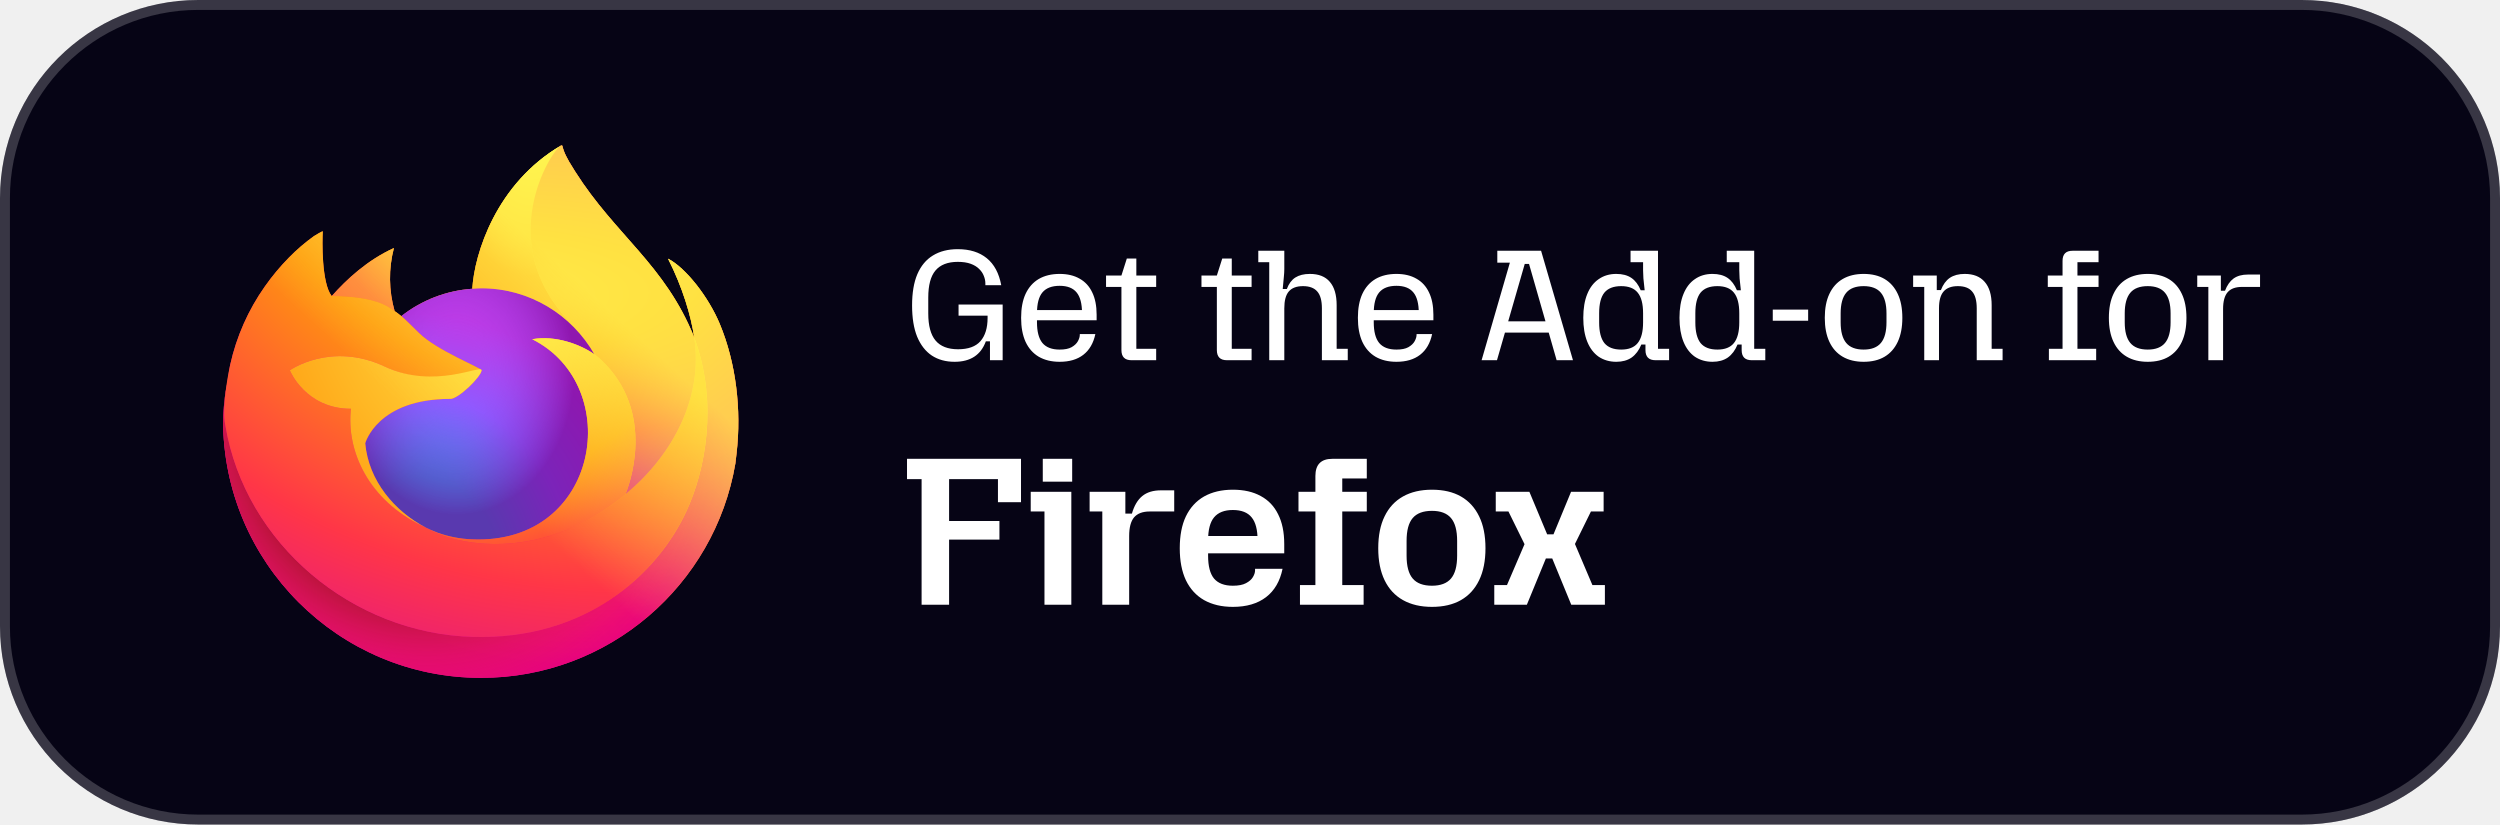
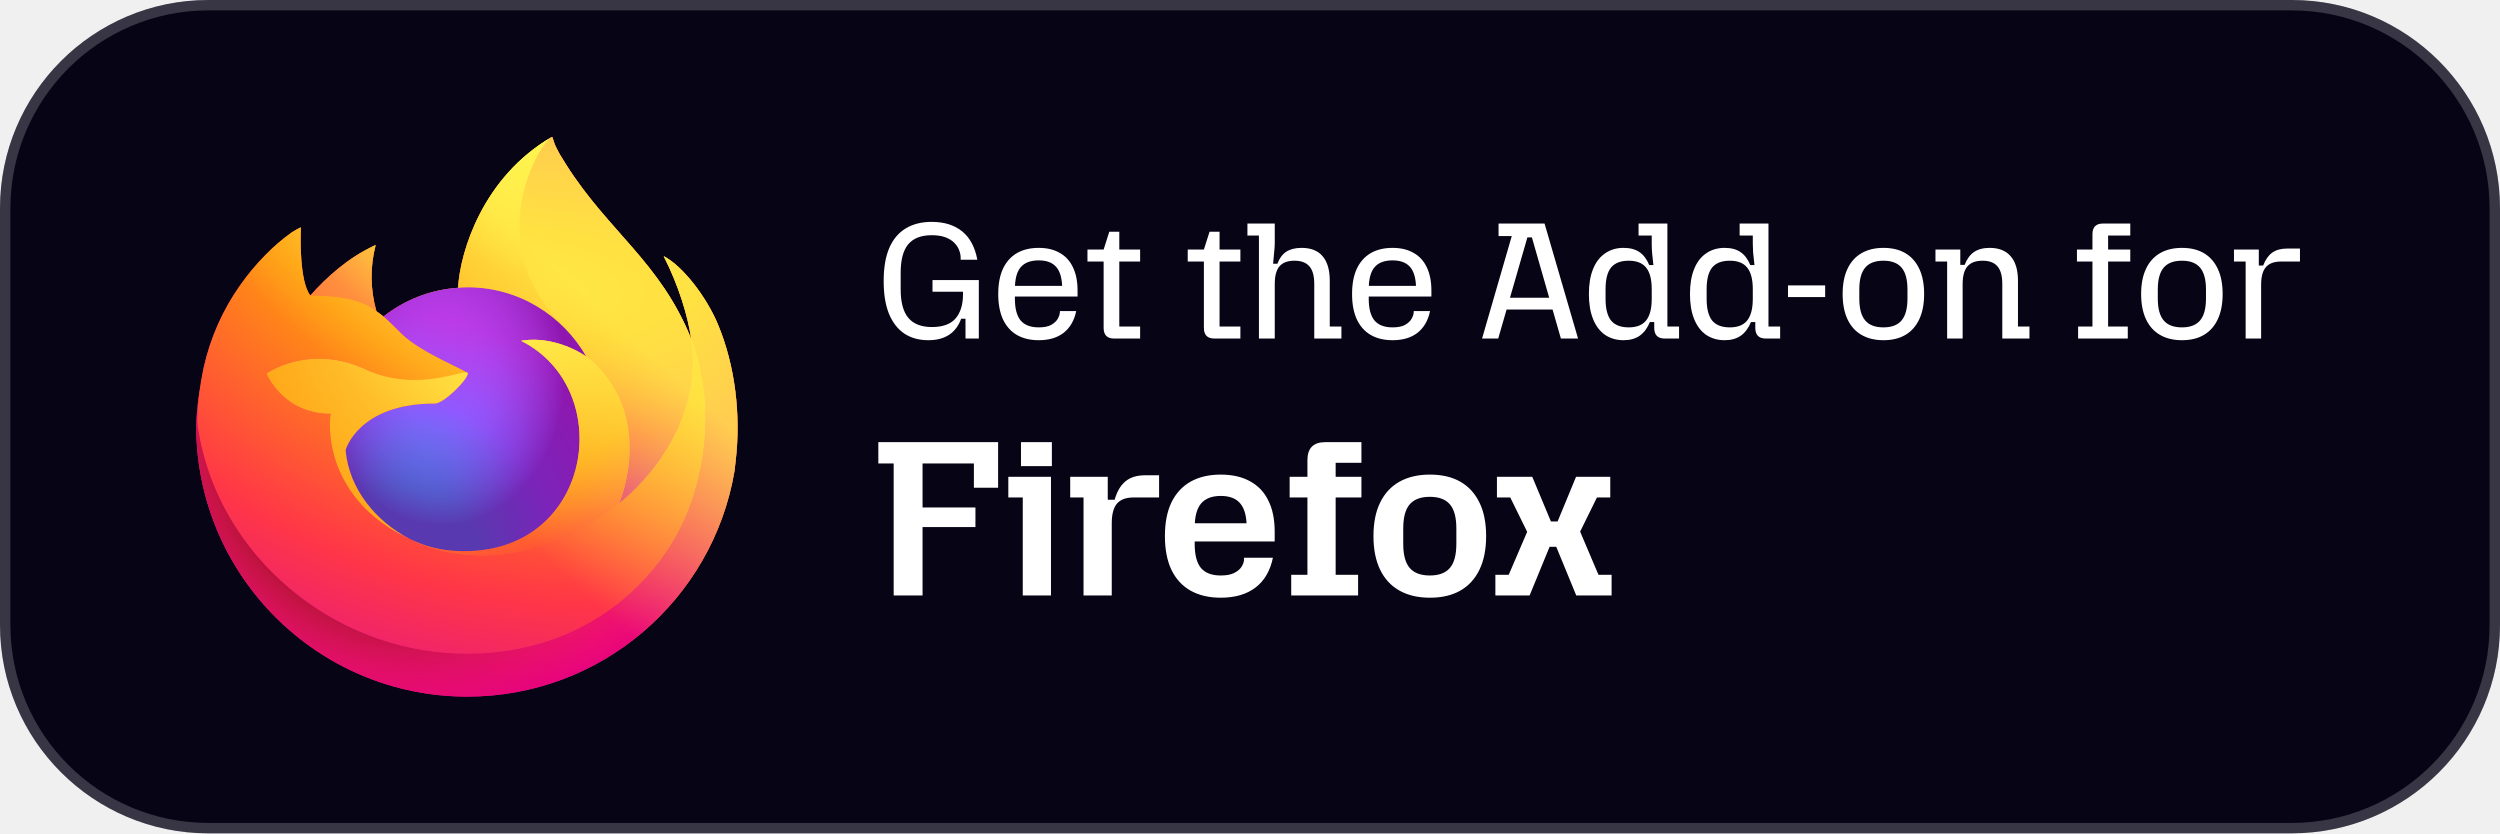
- <svg xmlns="http://www.w3.org/2000/svg" viewBox="0 0 1513 499" fill="none">
-   <rect width="1513" height="499" rx="120" fill="#060415" />
-   <rect x="3" y="3" width="1507" height="493" rx="117" stroke="#fff" stroke-opacity=".2" stroke-width="6" />
-   <path d="M435.621 196.077C428.835 179.754 415.091 162.132 404.298 156.562C413.082 173.782 418.166 191.056 420.108 203.948C420.108 203.973 420.118 204.036 420.139 204.208C402.483 160.202 372.546 142.458 348.101 103.822C346.866 101.869 345.629 99.91 344.423 97.845C343.809 96.791 343.235 95.713 342.704 94.615C341.688 92.654 340.905 90.581 340.369 88.439C340.373 88.338 340.339 88.238 340.273 88.161C340.207 88.084 340.115 88.034 340.015 88.021C339.919 87.993 339.817 87.993 339.722 88.021C339.699 88.028 339.667 88.054 339.644 88.063C339.609 88.076 339.566 88.108 339.529 88.128C339.547 88.104 339.583 88.052 339.594 88.039C300.373 111.01 287.067 153.503 285.844 174.763C270.182 175.839 255.207 181.61 242.872 191.322C241.581 190.231 240.231 189.212 238.828 188.268C235.269 175.818 235.118 162.64 238.39 150.111C222.351 157.414 209.875 168.958 200.806 179.152H200.734C194.544 171.312 194.981 145.451 195.333 140.051C195.259 139.716 190.716 142.409 190.121 142.815C184.659 146.714 179.553 151.088 174.862 155.887C169.525 161.3 164.648 167.149 160.282 173.372C160.282 173.38 160.277 173.389 160.275 173.397C160.275 173.388 160.279 173.38 160.282 173.372C150.242 187.6 143.121 203.677 139.331 220.673C139.257 221.011 139.194 221.362 139.121 221.703C138.827 223.078 137.77 229.954 137.584 231.449C137.57 231.564 137.564 231.674 137.55 231.789C136.183 238.898 135.336 246.098 135.016 253.331C135.016 253.597 135 253.861 135 254.128C135.003 340.35 204.909 410.245 291.138 410.245C368.364 410.245 432.485 354.185 445.038 280.548C445.303 278.549 445.514 276.54 445.748 274.524C448.851 247.751 445.403 219.609 435.621 196.077ZM255.66 318.28C256.39 318.628 257.077 319.01 257.826 319.344C257.857 319.366 257.9 319.39 257.932 319.409C257.169 319.045 256.412 318.668 255.66 318.28ZM420.151 204.246L420.13 204.095C420.138 204.15 420.148 204.208 420.156 204.263L420.151 204.246Z" fill="url(#a)" />
-   <path d="M435.621 196.077C428.835 179.754 415.091 162.132 404.298 156.562C413.082 173.783 418.166 191.056 420.108 203.948C420.108 203.911 420.116 203.979 420.132 204.095C420.14 204.15 420.149 204.208 420.158 204.263C434.89 244.2 426.864 284.811 415.299 309.627C397.407 348.023 354.088 387.375 286.286 385.456C213.03 383.381 148.494 329.026 136.447 257.835C134.252 246.608 136.447 240.908 137.551 231.793C136.206 238.82 135.693 240.849 135.018 253.334C135.018 253.601 135.001 253.865 135.001 254.132C135.003 340.351 204.909 410.245 291.139 410.245C368.364 410.245 432.485 354.185 445.038 280.548C445.303 278.549 445.515 276.541 445.748 274.525C448.851 247.751 445.403 219.61 435.621 196.077Z" fill="url(#b)" />
-   <path d="M435.621 196.077C428.835 179.754 415.091 162.132 404.298 156.562C413.082 173.783 418.166 191.056 420.108 203.948C420.108 203.911 420.116 203.979 420.132 204.095C420.14 204.15 420.149 204.208 420.158 204.263C434.89 244.2 426.864 284.811 415.299 309.627C397.407 348.023 354.088 387.375 286.286 385.456C213.03 383.381 148.494 329.026 136.447 257.835C134.252 246.608 136.447 240.908 137.551 231.793C136.206 238.82 135.693 240.849 135.018 253.334C135.018 253.601 135.001 253.865 135.001 254.132C135.003 340.351 204.909 410.245 291.139 410.245C368.364 410.245 432.485 354.185 445.038 280.548C445.303 278.549 445.515 276.541 445.748 274.525C448.851 247.751 445.403 219.61 435.621 196.077Z" fill="url(#c)" />
-   <path d="M359.744 214.429C360.085 214.668 360.394 214.906 360.714 215.144C356.796 208.189 351.916 201.822 346.22 196.23C297.685 147.701 333.493 91.005 339.532 88.126C339.55 88.102 339.586 88.049 339.597 88.037C300.375 111.008 287.07 153.5 285.847 174.76C287.666 174.634 289.48 174.482 291.332 174.482C320.601 174.482 346.093 190.574 359.744 214.429Z" fill="url(#d)" />
-   <path d="M291.428 224.118C291.173 228.002 277.451 241.395 272.652 241.395C228.253 241.395 221.046 268.25 221.046 268.25C223.013 290.866 238.758 309.489 257.826 319.344C258.696 319.793 259.576 320.199 260.457 320.601C261.968 321.27 263.497 321.895 265.043 322.476C271.581 324.79 278.43 326.111 285.36 326.394C363.18 330.044 378.256 233.362 322.096 205.287C336.479 202.785 351.407 208.57 359.744 214.426C346.093 190.573 320.6 174.48 291.332 174.48C289.48 174.48 287.667 174.633 285.847 174.759C270.185 175.836 255.21 181.606 242.875 191.318C245.256 193.333 247.943 196.025 253.604 201.602C264.195 212.04 291.371 222.85 291.428 224.118Z" fill="url(#e)" />
-   <path d="M291.428 224.118C291.173 228.002 277.451 241.395 272.652 241.395C228.253 241.395 221.046 268.25 221.046 268.25C223.013 290.866 238.758 309.489 257.826 319.344C258.696 319.793 259.576 320.199 260.457 320.601C261.968 321.27 263.497 321.895 265.043 322.476C271.581 324.79 278.43 326.111 285.36 326.394C363.18 330.044 378.256 233.362 322.096 205.287C336.479 202.785 351.407 208.57 359.744 214.426C346.093 190.573 320.6 174.48 291.332 174.48C289.48 174.48 287.667 174.633 285.847 174.759C270.185 175.836 255.21 181.606 242.875 191.318C245.256 193.333 247.943 196.025 253.604 201.602C264.195 212.04 291.371 222.85 291.428 224.118Z" fill="url(#f)" />
-   <path d="M235.592 186.126C236.68 186.827 237.758 187.542 238.828 188.27C235.27 175.819 235.118 162.641 238.39 150.112C222.351 157.415 209.876 168.96 200.806 179.153C201.556 179.132 224.204 178.725 235.592 186.126Z" fill="url(#g)" />
-   <path d="M136.447 257.835C148.494 329.026 213.03 383.381 286.286 385.456C354.088 387.375 397.407 348.021 415.299 309.627C426.863 284.808 434.889 244.203 420.158 204.263L420.152 204.246L420.132 204.095C420.115 203.979 420.106 203.91 420.108 203.948C420.108 203.973 420.118 204.036 420.139 204.208C425.677 240.37 407.281 275.404 378.525 299.091L378.439 299.295C322.407 344.918 268.788 326.821 257.932 319.413C257.169 319.046 256.411 318.668 255.658 318.28C222.991 302.669 209.495 272.907 212.389 247.384C184.805 247.384 175.4 224.119 175.4 224.119C175.4 224.119 200.165 206.461 232.805 221.818C263.035 236.042 291.425 224.12 291.428 224.119C291.37 222.851 264.195 212.041 253.601 201.603C247.941 196.026 245.253 193.337 242.872 191.32C241.581 190.229 240.231 189.21 238.828 188.267C237.757 187.541 236.678 186.826 235.592 186.123C224.204 178.721 201.556 179.129 200.806 179.148H200.734C194.544 171.308 194.981 145.447 195.333 140.047C195.259 139.713 190.716 142.406 190.121 142.812C184.659 146.71 179.553 151.085 174.862 155.883C169.524 161.298 164.647 167.148 160.282 173.372C160.282 173.38 160.277 173.389 160.275 173.397C160.275 173.389 160.279 173.38 160.282 173.372C150.242 187.6 143.121 203.677 139.331 220.673C139.257 221.012 133.712 245.259 136.447 257.835Z" fill="url(#h)" />
-   <path d="M346.219 196.229C351.916 201.821 356.795 208.188 360.714 215.143C361.573 215.788 362.376 216.432 363.058 217.061C398.454 249.675 379.908 295.803 378.525 299.09C407.281 275.403 425.676 240.369 420.138 204.207C402.483 160.202 372.546 142.458 348.1 103.822C346.866 101.869 345.628 99.91 344.422 97.845C343.808 96.791 343.235 95.713 342.703 94.615C341.687 92.654 340.904 90.581 340.369 88.439C340.372 88.338 340.338 88.238 340.273 88.161C340.207 88.084 340.115 88.034 340.014 88.021C339.918 87.993 339.817 87.993 339.721 88.021C339.699 88.028 339.666 88.054 339.643 88.063C339.609 88.076 339.565 88.108 339.529 88.128C333.492 91.005 297.684 147.7 346.219 196.229Z" fill="url(#i)" />
-   <path d="M363.059 217.06C362.377 216.432 361.574 215.788 360.715 215.143C360.397 214.904 360.085 214.666 359.745 214.428C351.408 208.572 336.48 202.787 322.097 205.289C378.257 233.364 363.18 330.046 285.361 326.396C278.431 326.113 271.582 324.792 265.044 322.478C263.498 321.896 261.969 321.271 260.458 320.603C259.577 320.201 258.697 319.795 257.827 319.346C257.858 319.367 257.901 319.391 257.933 319.411C268.789 326.817 322.407 344.915 378.44 299.292L378.526 299.089C379.909 295.805 398.455 249.676 363.059 217.06Z" fill="url(#j)" />
-   <path d="M221.046 268.251C221.046 268.251 228.253 241.396 272.653 241.396C277.452 241.396 291.174 228.003 291.429 224.119C291.683 220.235 263.037 236.042 232.805 221.818C200.165 206.461 175.4 224.119 175.4 224.119C175.4 224.119 184.805 247.383 212.389 247.383C209.496 272.907 222.992 302.672 255.659 318.28C256.389 318.629 257.075 319.01 257.825 319.345C238.758 309.49 223.013 290.866 221.046 268.251Z" fill="url(#k)" />
-   <path d="M435.621 196.077C428.835 179.754 415.091 162.132 404.298 156.562C413.082 173.782 418.166 191.056 420.109 203.948C420.109 203.973 420.118 204.036 420.139 204.208C402.484 160.202 372.547 142.458 348.101 103.822C346.867 101.869 345.629 99.91 344.423 97.845C343.809 96.791 343.236 95.713 342.704 94.615C341.688 92.654 340.905 90.581 340.37 88.439C340.373 88.338 340.339 88.238 340.273 88.161C340.208 88.084 340.116 88.034 340.015 88.021C339.919 87.993 339.818 87.993 339.722 88.021C339.7 88.028 339.667 88.054 339.644 88.063C339.609 88.076 339.566 88.108 339.53 88.128C339.547 88.104 339.584 88.052 339.595 88.039C300.373 111.01 287.067 153.503 285.844 174.763C287.664 174.637 289.478 174.484 291.329 174.484C320.6 174.484 346.092 190.577 359.741 214.429C351.405 208.573 336.476 202.789 322.094 205.29C378.254 233.366 363.177 330.047 285.357 326.397C278.427 326.115 271.579 324.794 265.041 322.479C263.495 321.898 261.965 321.272 260.455 320.604C259.574 320.203 258.693 319.797 257.823 319.347C257.855 319.368 257.897 319.392 257.929 319.412C257.166 319.045 256.408 318.667 255.655 318.28C256.386 318.628 257.072 319.01 257.821 319.344C238.753 309.49 223.009 290.867 221.042 268.251C221.042 268.251 228.249 241.396 272.648 241.396C277.448 241.396 291.17 228.003 291.424 224.119C291.366 222.851 264.191 212.041 253.597 201.603C247.936 196.026 245.249 193.337 242.868 191.32C241.577 190.229 240.227 189.21 238.824 188.266C235.265 175.816 235.114 162.638 238.386 150.109C222.346 157.412 209.871 168.956 200.801 179.15H200.729C194.54 171.31 194.976 145.449 195.329 140.049C195.255 139.714 190.712 142.407 190.117 142.813C184.655 146.712 179.549 151.086 174.858 155.885C169.522 161.299 164.646 167.148 160.282 173.372C160.282 173.38 160.278 173.389 160.275 173.397C160.275 173.388 160.28 173.38 160.282 173.372C150.242 187.6 143.122 203.677 139.332 220.673C139.257 221.011 139.194 221.362 139.121 221.703C138.828 223.078 137.506 230.054 137.322 231.55C137.335 231.436 137.307 231.665 137.322 231.55C136.117 238.758 135.348 246.033 135.019 253.334C135.019 253.6 135.003 253.864 135.003 254.131C135.003 340.35 204.909 410.245 291.139 410.245C368.364 410.245 432.485 354.185 445.038 280.548C445.303 278.549 445.515 276.54 445.748 274.524C448.851 247.751 445.404 219.609 435.621 196.077ZM420.132 204.095C420.14 204.15 420.149 204.208 420.158 204.263L420.153 204.246L420.132 204.095Z" fill="url(#l)" />
-   <path d="M577.72 218.96C572.408 218.96 567.832 217.712 563.992 215.216C560.152 212.656 557.176 208.848 555.064 203.792C553.016 198.736 551.992 192.432 551.992 184.88C551.992 177.264 553.048 170.96 555.16 165.968C557.336 160.912 560.472 157.136 564.568 154.64C568.728 152.08 573.752 150.8 579.64 150.8C586.872 150.8 592.728 152.624 597.208 156.272C601.688 159.92 604.6 165.36 605.944 172.592H596.344V171.536C596.344 170 596.024 168.464 595.384 166.928C594.808 165.392 593.848 163.984 592.504 162.704C591.224 161.424 589.528 160.4 587.416 159.632C585.304 158.864 582.712 158.48 579.64 158.48C573.56 158.48 569.048 160.24 566.104 163.76C563.224 167.216 561.784 172.656 561.784 180.08V189.68C561.784 197.104 563.256 202.576 566.2 206.096C569.144 209.616 573.688 211.376 579.832 211.376C585.976 211.376 590.488 209.744 593.368 206.48C596.248 203.152 597.688 198.48 597.688 192.464V187.952L598.936 191.024H580.12V184.304H606.808V218H599.128V206.576H596.632C593.624 214.832 587.32 218.96 577.72 218.96ZM641.309 218.96C636.381 218.96 632.157 217.936 628.637 215.888C625.181 213.84 622.525 210.832 620.669 206.864C618.877 202.896 617.981 198.064 617.981 192.368C617.981 186.608 618.877 181.776 620.669 177.872C622.525 173.904 625.181 170.896 628.637 168.848C632.157 166.8 636.381 165.776 641.309 165.776C646.045 165.776 650.077 166.736 653.405 168.656C656.733 170.512 659.261 173.264 660.989 176.912C662.781 180.56 663.677 185.072 663.677 190.448V193.808H624.125V187.664H660.125L654.845 191.792V189.584C654.845 183.824 653.757 179.632 651.581 177.008C649.405 174.32 645.981 172.976 641.309 172.976C636.573 172.976 633.085 174.32 630.845 177.008C628.669 179.632 627.581 183.824 627.581 189.584V195.056C627.581 200.688 628.669 204.848 630.845 207.536C633.085 210.224 636.573 211.568 641.309 211.568C644.381 211.568 646.781 211.088 648.509 210.128C650.301 209.104 651.581 207.888 652.349 206.48C653.117 205.072 653.501 203.76 653.501 202.544V202.16H662.909C661.757 207.664 659.325 211.856 655.613 214.736C651.965 217.552 647.197 218.96 641.309 218.96ZM684.738 218C680.706 218 678.69 215.952 678.69 211.856V166.736L681.954 156.464H687.714V211.088H699.714V218H684.738ZM669.378 173.648V166.736H699.714V173.648H669.378ZM742.488 218C738.456 218 736.44 215.952 736.44 211.856V166.736L739.704 156.464H745.464V211.088H757.464V218H742.488ZM727.128 173.648V166.736H757.464V173.648H727.128ZM768.142 218V158.672H761.518V151.76H777.262V162.8C777.262 164.272 777.166 165.904 776.974 167.696C776.846 169.488 776.622 171.888 776.302 174.896H778.798C779.95 171.76 781.646 169.456 783.886 167.984C786.19 166.512 789.134 165.776 792.718 165.776C798.094 165.776 802.126 167.376 804.814 170.576C807.566 173.776 808.942 178.48 808.942 184.688V211.088H815.662V218H800.014V186.608C800.014 181.936 799.086 178.544 797.23 176.432C795.374 174.256 792.494 173.168 788.59 173.168C784.686 173.168 781.806 174.256 779.95 176.432C778.158 178.544 777.262 181.936 777.262 186.608V218H768.142ZM845.121 218.96C840.193 218.96 835.969 217.936 832.449 215.888C828.993 213.84 826.337 210.832 824.481 206.864C822.689 202.896 821.793 198.064 821.793 192.368C821.793 186.608 822.689 181.776 824.481 177.872C826.337 173.904 828.993 170.896 832.449 168.848C835.969 166.8 840.193 165.776 845.121 165.776C849.857 165.776 853.889 166.736 857.217 168.656C860.545 170.512 863.073 173.264 864.801 176.912C866.593 180.56 867.489 185.072 867.489 190.448V193.808H827.937V187.664H863.937L858.657 191.792V189.584C858.657 183.824 857.569 179.632 855.393 177.008C853.217 174.32 849.793 172.976 845.121 172.976C840.385 172.976 836.897 174.32 834.657 177.008C832.481 179.632 831.393 183.824 831.393 189.584V195.056C831.393 200.688 832.481 204.848 834.657 207.536C836.897 210.224 840.385 211.568 845.121 211.568C848.193 211.568 850.593 211.088 852.321 210.128C854.113 209.104 855.393 207.888 856.161 206.48C856.929 205.072 857.313 203.76 857.313 202.544V202.16H866.721C865.569 207.664 863.137 211.856 859.425 214.736C855.777 217.552 851.009 218.96 845.121 218.96ZM896.664 218L915.864 151.76H932.664L951.96 218H942.072L925.368 159.728H922.776L905.976 218H896.664ZM907.128 201.296L907.992 194.48H940.056L940.92 201.296H907.128ZM906.168 158.96V151.76H921.144V158.96H906.168ZM978.17 218.96C974.138 218.96 970.586 217.936 967.514 215.888C964.506 213.776 962.202 210.736 960.602 206.768C959.002 202.8 958.202 198 958.202 192.368C958.202 186.672 959.002 181.872 960.602 177.968C962.202 174 964.506 170.992 967.514 168.944C970.522 166.832 974.074 165.776 978.17 165.776C981.882 165.776 984.922 166.576 987.29 168.176C989.658 169.776 991.546 172.272 992.954 175.664H995.354C995.034 172.656 994.778 170.256 994.586 168.464C994.458 166.672 994.394 165.04 994.394 163.568V158.672H986.81V151.76H1003.42V211.088H1010.14V218H1001.88C997.85 218 995.834 215.952 995.834 211.856V208.496H993.338C991.93 211.952 989.978 214.576 987.482 216.368C984.986 218.096 981.882 218.96 978.17 218.96ZM981.146 211.568C985.69 211.568 989.018 210.256 991.13 207.632C993.306 204.944 994.394 200.784 994.394 195.152V189.584C994.394 183.888 993.306 179.728 991.13 177.104C989.018 174.48 985.69 173.168 981.146 173.168C976.538 173.168 973.146 174.48 970.97 177.104C968.858 179.728 967.802 183.888 967.802 189.584V195.152C967.802 200.784 968.858 204.944 970.97 207.632C973.146 210.256 976.538 211.568 981.146 211.568ZM1036.39 218.96C1032.36 218.96 1028.8 217.936 1025.73 215.888C1022.72 213.776 1020.42 210.736 1018.82 206.768C1017.22 202.8 1016.42 198 1016.42 192.368C1016.42 186.672 1017.22 181.872 1018.82 177.968C1020.42 174 1022.72 170.992 1025.73 168.944C1028.74 166.832 1032.29 165.776 1036.39 165.776C1040.1 165.776 1043.14 166.576 1045.51 168.176C1047.88 169.776 1049.76 172.272 1051.17 175.664H1053.57C1053.25 172.656 1053 170.256 1052.8 168.464C1052.68 166.672 1052.61 165.04 1052.61 163.568V158.672H1045.03V151.76H1061.64V211.088H1068.36V218H1060.1C1056.07 218 1054.05 215.952 1054.05 211.856V208.496H1051.56C1050.15 211.952 1048.2 214.576 1045.7 216.368C1043.2 218.096 1040.1 218.96 1036.39 218.96ZM1039.36 211.568C1043.91 211.568 1047.24 210.256 1049.35 207.632C1051.52 204.944 1052.61 200.784 1052.61 195.152V189.584C1052.61 183.888 1051.52 179.728 1049.35 177.104C1047.24 174.48 1043.91 173.168 1039.36 173.168C1034.76 173.168 1031.36 174.48 1029.19 177.104C1027.08 179.728 1026.02 183.888 1026.02 189.584V195.152C1026.02 200.784 1027.08 204.944 1029.19 207.632C1031.36 210.256 1034.76 211.568 1039.36 211.568ZM1072.88 194.096V187.376H1094.29V194.096H1072.88ZM1127.88 218.96C1122.95 218.96 1118.72 217.936 1115.2 215.888C1111.68 213.84 1109 210.832 1107.14 206.864C1105.28 202.896 1104.36 198.064 1104.36 192.368C1104.36 186.608 1105.28 181.776 1107.14 177.872C1109 173.904 1111.68 170.896 1115.2 168.848C1118.72 166.8 1122.95 165.776 1127.88 165.776C1132.87 165.776 1137.09 166.8 1140.55 168.848C1144 170.896 1146.66 173.904 1148.52 177.872C1150.37 181.776 1151.3 186.608 1151.3 192.368C1151.3 198.064 1150.37 202.896 1148.52 206.864C1146.66 210.832 1144 213.84 1140.55 215.888C1137.09 217.936 1132.87 218.96 1127.88 218.96ZM1127.88 211.568C1132.61 211.568 1136.1 210.224 1138.34 207.536C1140.58 204.848 1141.7 200.688 1141.7 195.056V189.68C1141.7 184.048 1140.58 179.888 1138.34 177.2C1136.1 174.512 1132.61 173.168 1127.88 173.168C1123.08 173.168 1119.56 174.512 1117.32 177.2C1115.08 179.888 1113.96 184.048 1113.96 189.68V195.056C1113.96 200.688 1115.08 204.848 1117.32 207.536C1119.56 210.224 1123.08 211.568 1127.88 211.568ZM1164.55 218V173.648H1157.83V166.736H1172.13V175.568H1174.63C1175.91 172.24 1177.7 169.776 1180 168.176C1182.37 166.576 1185.38 165.776 1189.03 165.776C1194.34 165.776 1198.37 167.376 1201.12 170.576C1203.94 173.776 1205.35 178.48 1205.35 184.688V211.088H1211.97V218H1196.32V186.608C1196.32 181.936 1195.4 178.544 1193.54 176.432C1191.75 174.256 1188.87 173.168 1184.9 173.168C1181 173.168 1178.12 174.256 1176.26 176.432C1174.4 178.544 1173.48 181.936 1173.48 186.608V218H1164.55ZM1248.25 157.904C1248.25 153.808 1250.26 151.76 1254.3 151.76H1270.04V158.672H1257.27V218H1248.25V157.904ZM1239.99 218V211.088H1268.6V218H1239.99ZM1239.32 173.648V166.736H1270.04V173.648H1239.32ZM1299.81 218.96C1294.89 218.96 1290.66 217.936 1287.14 215.888C1283.62 213.84 1280.93 210.832 1279.08 206.864C1277.22 202.896 1276.29 198.064 1276.29 192.368C1276.29 186.608 1277.22 181.776 1279.08 177.872C1280.93 173.904 1283.62 170.896 1287.14 168.848C1290.66 166.8 1294.89 165.776 1299.81 165.776C1304.81 165.776 1309.03 166.8 1312.49 168.848C1315.94 170.896 1318.6 173.904 1320.45 177.872C1322.31 181.776 1323.24 186.608 1323.24 192.368C1323.24 198.064 1322.31 202.896 1320.45 206.864C1318.6 210.832 1315.94 213.84 1312.49 215.888C1309.03 217.936 1304.81 218.96 1299.81 218.96ZM1299.81 211.568C1304.55 211.568 1308.04 210.224 1310.28 207.536C1312.52 204.848 1313.64 200.688 1313.64 195.056V189.68C1313.64 184.048 1312.52 179.888 1310.28 177.2C1308.04 174.512 1304.55 173.168 1299.81 173.168C1295.01 173.168 1291.49 174.512 1289.25 177.2C1287.01 179.888 1285.89 184.048 1285.89 189.68V195.056C1285.89 200.688 1287.01 204.848 1289.25 207.536C1291.49 210.224 1295.01 211.568 1299.81 211.568ZM1336.49 218V173.648H1329.77V166.736H1344.07V175.952H1346.57C1347.85 172.624 1349.57 170.16 1351.75 168.56C1353.99 166.96 1356.87 166.16 1360.39 166.16H1367.78V173.648H1356.84C1352.93 173.648 1350.05 174.704 1348.2 176.816C1346.34 178.928 1345.41 182.32 1345.41 186.992V218H1336.49Z" fill="#fff" />
-   <path d="M557.752 366V289.968H548.92V277.68H617.912V303.92H603.96V289.968H574.392V315.312H604.856V326.576H574.392V366H557.752ZM632.112 366V309.552H623.792V297.648H648.368V366H632.112ZM631.088 291.504V277.68H648.88V291.504H631.088ZM667.115 366V309.552H659.435V297.648H681.067V310.832H685.035C686.4 306.053 688.491 302.512 691.307 300.208C694.123 297.904 697.878 296.752 702.571 296.752H710.635V309.552H695.787C691.52 309.552 688.363 310.747 686.315 313.136C684.352 315.525 683.371 319.28 683.371 324.4V366H667.115ZM746.117 367.28C739.376 367.28 733.573 365.915 728.709 363.184C723.93 360.453 720.261 356.443 717.701 351.152C715.226 345.861 713.989 339.419 713.989 331.824C713.989 324.144 715.226 317.701 717.701 312.496C720.261 307.205 723.93 303.195 728.709 300.464C733.573 297.733 739.376 296.368 746.117 296.368C752.773 296.368 758.405 297.648 763.013 300.208C767.621 302.683 771.12 306.352 773.509 311.216C775.984 316.08 777.221 322.096 777.221 329.264V334.896H724.485V324.4H771.461L761.093 330.928V326.96C761.093 320.645 759.898 316.037 757.509 313.136C755.12 310.149 751.322 308.656 746.117 308.656C740.997 308.656 737.2 310.149 734.725 313.136C732.336 316.037 731.141 320.645 731.141 326.96V336.304C731.141 342.619 732.336 347.227 734.725 350.128C737.2 353.029 740.997 354.48 746.117 354.48C749.53 354.48 752.176 353.968 754.053 352.944C756.016 351.92 757.424 350.683 758.277 349.232C759.13 347.781 759.557 346.459 759.557 345.264V344.24H776.197C774.661 351.749 771.333 357.467 766.213 361.392C761.093 365.317 754.394 367.28 746.117 367.28ZM796.08 288.048C796.08 281.136 799.493 277.68 806.32 277.68H827.184V289.584H812.336V366H796.08V288.048ZM786.736 366V354.096H825.264V366H786.736ZM785.84 309.552V297.648H827.184V309.552H785.84ZM866.626 367.28C859.799 367.28 853.954 365.915 849.09 363.184C844.226 360.453 840.514 356.443 837.954 351.152C835.394 345.861 834.114 339.419 834.114 331.824C834.114 324.144 835.394 317.701 837.954 312.496C840.514 307.205 844.226 303.195 849.09 300.464C853.954 297.733 859.799 296.368 866.626 296.368C873.538 296.368 879.383 297.733 884.162 300.464C888.941 303.195 892.61 307.205 895.17 312.496C897.73 317.701 899.01 324.144 899.01 331.824C899.01 339.419 897.73 345.861 895.17 351.152C892.61 356.443 888.941 360.453 884.162 363.184C879.383 365.915 873.538 367.28 866.626 367.28ZM866.626 354.48C871.831 354.48 875.671 353.029 878.146 350.128C880.621 347.227 881.858 342.619 881.858 336.304V327.344C881.858 321.029 880.621 316.421 878.146 313.52C875.671 310.619 871.831 309.168 866.626 309.168C861.335 309.168 857.453 310.619 854.978 313.52C852.503 316.421 851.266 321.029 851.266 327.344V336.304C851.266 342.619 852.503 347.227 854.978 350.128C857.453 353.029 861.335 354.48 866.626 354.48ZM904.337 366V354.096H912.017L924.817 324.272V333.744L912.913 309.552H905.233V297.648H925.585L936.337 323.376H940.177L950.801 297.648H970.513V309.552H962.833L950.929 333.744L951.057 324.272L963.729 354.096H971.281V366H950.929L939.409 337.968H935.569L924.049 366H904.337Z" fill="#fff" />
+ <svg xmlns="http://www.w3.org/2000/svg" viewBox="0 0 1440 480" fill="none">
+   <rect width="1440" height="480" rx="120" fill="#060415" />
+   <rect x="3" y="3" width="1434" height="474" rx="117" stroke="#fff" stroke-opacity=".2" stroke-width="6" />
+   <path d="M413.621 187.077C406.835 170.754 393.091 153.132 382.298 147.562C391.082 164.782 396.166 182.056 398.108 194.948C398.108 194.973 398.118 195.036 398.139 195.208C380.483 151.202 350.546 133.458 326.101 94.822C324.866 92.869 323.629 90.91 322.423 88.845C321.809 87.791 321.235 86.713 320.704 85.615C319.688 83.654 318.905 81.581 318.369 79.439C318.373 79.338 318.339 79.238 318.273 79.161C318.207 79.084 318.115 79.034 318.015 79.021C317.919 78.993 317.817 78.993 317.722 79.021C317.699 79.028 317.667 79.054 317.644 79.063C317.609 79.076 317.566 79.108 317.529 79.128C317.547 79.104 317.583 79.052 317.594 79.039C278.373 102.01 265.067 144.503 263.844 165.763C248.182 166.839 233.207 172.61 220.872 182.322C219.581 181.231 218.231 180.212 216.828 179.268C213.269 166.818 213.118 153.64 216.39 141.111C200.351 148.414 187.875 159.958 178.806 170.152H178.734C172.544 162.312 172.981 136.451 173.333 131.051C173.259 130.716 168.716 133.409 168.121 133.815C162.659 137.714 157.553 142.088 152.862 146.887C147.525 152.3 142.648 158.149 138.282 164.372C138.282 164.38 138.277 164.389 138.275 164.397C138.275 164.388 138.279 164.38 138.282 164.372C128.242 178.6 121.121 194.677 117.331 211.673C117.257 212.011 117.194 212.362 117.121 212.703C116.827 214.078 115.77 220.954 115.584 222.449C115.57 222.564 115.564 222.674 115.55 222.789C114.183 229.898 113.336 237.098 113.016 244.331C113.016 244.597 113 244.861 113 245.128C113.003 331.35 182.909 401.245 269.138 401.245C346.364 401.245 410.485 345.185 423.038 271.548C423.303 269.549 423.514 267.54 423.748 265.524C426.851 238.751 423.403 210.609 413.621 187.077ZM233.66 309.28C234.39 309.628 235.077 310.01 235.826 310.344C235.857 310.366 235.9 310.39 235.932 310.409C235.169 310.045 234.412 309.668 233.66 309.28ZM398.151 195.246L398.13 195.095C398.138 195.15 398.148 195.208 398.156 195.263L398.151 195.246Z" fill="url(#a)" />
+   <path d="M413.621 187.077C406.835 170.754 393.091 153.132 382.298 147.562C391.082 164.783 396.166 182.056 398.108 194.948C398.108 194.911 398.116 194.979 398.132 195.095C398.14 195.15 398.149 195.208 398.158 195.263C412.89 235.2 404.864 275.811 393.299 300.627C375.407 339.023 332.088 378.375 264.286 376.456C191.03 374.381 126.494 320.026 114.447 248.835C112.252 237.608 114.447 231.908 115.551 222.793C114.206 229.82 113.693 231.849 113.018 244.334C113.018 244.601 113.001 244.865 113.001 245.132C113.003 331.351 182.909 401.245 269.139 401.245C346.364 401.245 410.485 345.185 423.038 271.548C423.303 269.549 423.515 267.541 423.748 265.525C426.851 238.751 423.403 210.61 413.621 187.077Z" fill="url(#b)" />
+   <path d="M413.621 187.077C406.835 170.754 393.091 153.132 382.298 147.562C391.082 164.783 396.166 182.056 398.108 194.948C398.108 194.911 398.116 194.979 398.132 195.095C398.14 195.15 398.149 195.208 398.158 195.263C412.89 235.2 404.864 275.811 393.299 300.627C375.407 339.023 332.088 378.375 264.286 376.456C191.03 374.381 126.494 320.026 114.447 248.835C112.252 237.608 114.447 231.908 115.551 222.793C114.206 229.82 113.693 231.849 113.018 244.334C113.018 244.601 113.001 244.865 113.001 245.132C113.003 331.351 182.909 401.245 269.139 401.245C346.364 401.245 410.485 345.185 423.038 271.548C423.303 269.549 423.515 267.541 423.748 265.525C426.851 238.751 423.403 210.61 413.621 187.077Z" fill="url(#c)" />
+   <path d="M337.745 205.429C338.085 205.668 338.394 205.906 338.715 206.144C334.796 199.189 329.917 192.822 324.22 187.23C275.685 138.701 311.493 82.005 317.532 79.126C317.55 79.102 317.586 79.049 317.597 79.037C278.376 102.008 265.07 144.5 263.847 165.76C265.666 165.634 267.48 165.482 269.332 165.482C298.601 165.482 324.093 181.574 337.745 205.429Z" fill="url(#d)" />
+   <path d="M269.428 215.118C269.173 219.002 255.451 232.395 250.652 232.395C206.253 232.395 199.046 259.25 199.046 259.25C201.013 281.866 216.758 300.489 235.826 310.344C236.696 310.793 237.576 311.199 238.457 311.601C239.968 312.27 241.497 312.895 243.043 313.476C249.581 315.79 256.43 317.111 263.36 317.394C341.18 321.044 356.256 224.362 300.096 196.287C314.479 193.785 329.407 199.57 337.744 205.426C324.093 181.573 298.6 165.48 269.332 165.48C267.48 165.48 265.667 165.633 263.847 165.759C248.185 166.836 233.21 172.606 220.875 182.318C223.256 184.333 225.943 187.025 231.604 192.602C242.195 203.04 269.371 213.85 269.428 215.118Z" fill="url(#e)" />
+   <path d="M269.428 215.118C269.173 219.002 255.451 232.395 250.652 232.395C206.253 232.395 199.046 259.25 199.046 259.25C201.013 281.866 216.758 300.489 235.826 310.344C236.696 310.793 237.576 311.199 238.457 311.601C239.968 312.27 241.497 312.895 243.043 313.476C249.581 315.79 256.43 317.111 263.36 317.394C341.18 321.044 356.256 224.362 300.096 196.287C314.479 193.785 329.407 199.57 337.744 205.426C324.093 181.573 298.6 165.48 269.332 165.48C267.48 165.48 265.667 165.633 263.847 165.759C248.185 166.836 233.21 172.606 220.875 182.318C223.256 184.333 225.943 187.025 231.604 192.602C242.195 203.04 269.371 213.85 269.428 215.118Z" fill="url(#f)" />
+   <path d="M213.592 177.125C214.68 177.826 215.758 178.541 216.828 179.269C213.27 166.818 213.118 153.64 216.39 141.111C200.351 148.414 187.876 159.959 178.806 170.152C179.556 170.131 202.204 169.724 213.592 177.125Z" fill="url(#g)" />
+   <path d="M114.447 248.834C126.494 320.025 191.03 374.38 264.286 376.455C332.088 378.374 375.407 339.02 393.299 300.626C404.863 275.807 412.889 235.202 398.158 195.262L398.152 195.245L398.132 195.094C398.115 194.978 398.106 194.909 398.108 194.947C398.108 194.972 398.118 195.035 398.139 195.207C403.677 231.369 385.281 266.403 356.525 290.09L356.439 290.294C300.407 335.917 246.788 317.82 235.932 310.412C235.169 310.045 234.411 309.667 233.658 309.279C200.991 293.668 187.495 263.906 190.389 238.383C162.805 238.383 153.4 215.118 153.4 215.118C153.4 215.118 178.165 197.46 210.805 212.817C241.035 227.041 269.425 215.119 269.428 215.118C269.37 213.85 242.195 203.04 231.601 192.602C225.941 187.025 223.253 184.336 220.872 182.319C219.581 181.228 218.231 180.209 216.828 179.266C215.757 178.54 214.678 177.825 213.592 177.122C202.204 169.72 179.556 170.128 178.806 170.147H178.734C172.544 162.307 172.981 136.446 173.333 131.046C173.259 130.712 168.716 133.405 168.121 133.811C162.659 137.709 157.553 142.084 152.862 146.882C147.524 152.297 142.647 158.147 138.282 164.371C138.282 164.379 138.277 164.388 138.275 164.396C138.275 164.388 138.279 164.379 138.282 164.371C128.242 178.599 121.121 194.676 117.331 211.672C117.257 212.011 111.712 236.258 114.447 248.834Z" fill="url(#h)" />
+   <path d="M324.219 187.229C329.916 192.821 334.795 199.188 338.714 206.143C339.573 206.788 340.376 207.432 341.058 208.061C376.454 240.675 357.908 286.803 356.525 290.09C385.281 266.403 403.676 231.369 398.138 195.207C380.483 151.202 350.546 133.458 326.1 94.822C324.866 92.869 323.628 90.91 322.422 88.845C321.808 87.791 321.235 86.713 320.703 85.615C319.687 83.654 318.904 81.581 318.369 79.439C318.372 79.338 318.338 79.238 318.273 79.161C318.207 79.084 318.115 79.034 318.014 79.021C317.918 78.993 317.817 78.993 317.721 79.021C317.699 79.028 317.666 79.054 317.643 79.063C317.609 79.076 317.565 79.108 317.529 79.128C311.492 82.005 275.684 138.7 324.219 187.229Z" fill="url(#i)" />
+   <path d="M341.059 208.06C340.377 207.431 339.574 206.787 338.715 206.142C338.397 205.903 338.085 205.665 337.745 205.427C329.408 199.571 314.48 193.786 300.097 196.288C356.257 224.363 341.18 321.045 263.361 317.395C256.431 317.112 249.582 315.791 243.044 313.477C241.498 312.895 239.969 312.27 238.458 311.602C237.577 311.2 236.697 310.794 235.827 310.345C235.858 310.366 235.901 310.39 235.933 310.41C246.789 317.816 300.407 335.914 356.44 290.291L356.526 290.088C357.909 286.804 376.455 240.675 341.059 208.06Z" fill="url(#j)" />
+   <path d="M199.046 259.25C199.046 259.25 206.253 232.395 250.653 232.395C255.452 232.395 269.174 219.002 269.429 215.118C269.683 211.234 241.037 227.041 210.805 212.817C178.165 197.46 153.4 215.118 153.4 215.118C153.4 215.118 162.805 238.382 190.389 238.382C187.496 263.906 200.992 293.671 233.659 309.279C234.389 309.628 235.075 310.009 235.825 310.344C216.758 300.489 201.013 281.866 199.046 259.25Z" fill="url(#k)" />
+   <path d="M413.621 187.077C406.835 170.754 393.091 153.132 382.298 147.562C391.082 164.782 396.166 182.056 398.109 194.948C398.109 194.973 398.118 195.036 398.139 195.208C380.484 151.202 350.547 133.458 326.101 94.822C324.867 92.869 323.629 90.91 322.423 88.845C321.809 87.791 321.236 86.713 320.704 85.615C319.688 83.654 318.905 81.581 318.37 79.439C318.373 79.338 318.339 79.238 318.273 79.161C318.208 79.084 318.116 79.034 318.015 79.021C317.919 78.993 317.818 78.993 317.722 79.021C317.7 79.028 317.667 79.054 317.644 79.063C317.609 79.076 317.566 79.108 317.53 79.128C317.547 79.104 317.584 79.052 317.595 79.039C278.373 102.01 265.067 144.503 263.844 165.763C265.664 165.637 267.478 165.484 269.329 165.484C298.6 165.484 324.092 181.577 337.741 205.429C329.405 199.573 314.476 193.789 300.094 196.29C356.254 224.366 341.177 321.047 263.357 317.397C256.427 317.115 249.579 315.794 243.041 313.479C241.495 312.898 239.965 312.272 238.455 311.604C237.574 311.203 236.693 310.797 235.823 310.347C235.855 310.368 235.897 310.392 235.929 310.412C235.166 310.045 234.408 309.667 233.655 309.28C234.386 309.628 235.072 310.01 235.821 310.344C216.753 300.49 201.009 281.867 199.042 259.251C199.042 259.251 206.249 232.396 250.648 232.396C255.448 232.396 269.17 219.003 269.424 215.119C269.366 213.851 242.191 203.041 231.597 192.603C225.936 187.026 223.249 184.337 220.868 182.32C219.577 181.229 218.227 180.21 216.824 179.266C213.265 166.816 213.114 153.638 216.386 141.109C200.346 148.412 187.871 159.956 178.801 170.15H178.729C172.54 162.31 172.976 136.449 173.329 131.049C173.255 130.714 168.712 133.407 168.117 133.813C162.655 137.712 157.549 142.086 152.858 146.885C147.522 152.299 142.646 158.148 138.282 164.372C138.282 164.38 138.278 164.389 138.275 164.397C138.275 164.388 138.28 164.38 138.282 164.372C128.242 178.6 121.122 194.677 117.332 211.673C117.257 212.011 117.194 212.362 117.121 212.703C116.828 214.078 115.506 221.054 115.322 222.55C115.335 222.436 115.307 222.665 115.322 222.55C114.117 229.758 113.348 237.033 113.019 244.334C113.019 244.6 113.003 244.864 113.003 245.131C113.003 331.35 182.909 401.245 269.139 401.245C346.364 401.245 410.485 345.185 423.038 271.548C423.303 269.549 423.515 267.54 423.748 265.524C426.851 238.751 423.404 210.609 413.621 187.077ZM398.132 195.095C398.14 195.15 398.149 195.208 398.158 195.263L398.153 195.246L398.132 195.095Z" fill="url(#l)" />
+   <path d="M534.72 195.96C529.408 195.96 524.832 194.712 520.992 192.216C517.152 189.656 514.176 185.848 512.064 180.792C510.016 175.736 508.992 169.432 508.992 161.88C508.992 154.264 510.048 147.96 512.16 142.968C514.336 137.912 517.472 134.136 521.568 131.64C525.728 129.08 530.752 127.8 536.64 127.8C543.872 127.8 549.728 129.624 554.208 133.272C558.688 136.92 561.6 142.36 562.944 149.592H553.344V148.536C553.344 147 553.024 145.464 552.384 143.928C551.808 142.392 550.848 140.984 549.504 139.704C548.224 138.424 546.528 137.4 544.416 136.632C542.304 135.864 539.712 135.48 536.64 135.48C530.56 135.48 526.048 137.24 523.104 140.76C520.224 144.216 518.784 149.656 518.784 157.08V166.68C518.784 174.104 520.256 179.576 523.2 183.096C526.144 186.616 530.688 188.376 536.832 188.376C542.976 188.376 547.488 186.744 550.368 183.48C553.248 180.152 554.688 175.48 554.688 169.464V164.952L555.936 168.024H537.12V161.304H563.808V195H556.128V183.576H553.632C550.624 191.832 544.32 195.96 534.72 195.96ZM598.309 195.96C593.381 195.96 589.157 194.936 585.637 192.888C582.181 190.84 579.525 187.832 577.669 183.864C575.877 179.896 574.981 175.064 574.981 169.368C574.981 163.608 575.877 158.776 577.669 154.872C579.525 150.904 582.181 147.896 585.637 145.848C589.157 143.8 593.381 142.776 598.309 142.776C603.045 142.776 607.077 143.736 610.405 145.656C613.733 147.512 616.261 150.264 617.989 153.912C619.781 157.56 620.677 162.072 620.677 167.448V170.808H581.125V164.664H617.125L611.845 168.792V166.584C611.845 160.824 610.757 156.632 608.581 154.008C606.405 151.32 602.981 149.976 598.309 149.976C593.573 149.976 590.085 151.32 587.845 154.008C585.669 156.632 584.581 160.824 584.581 166.584V172.056C584.581 177.688 585.669 181.848 587.845 184.536C590.085 187.224 593.573 188.568 598.309 188.568C601.381 188.568 603.781 188.088 605.509 187.128C607.301 186.104 608.581 184.888 609.349 183.48C610.117 182.072 610.501 180.76 610.501 179.544V179.16H619.909C618.757 184.664 616.325 188.856 612.613 191.736C608.965 194.552 604.197 195.96 598.309 195.96ZM641.738 195C637.706 195 635.69 192.952 635.69 188.856V143.736L638.954 133.464H644.714V188.088H656.714V195H641.738ZM626.378 150.648V143.736H656.714V150.648H626.378ZM699.488 195C695.456 195 693.44 192.952 693.44 188.856V143.736L696.704 133.464H702.464V188.088H714.464V195H699.488ZM684.128 150.648V143.736H714.464V150.648H684.128ZM725.142 195V135.672H718.518V128.76H734.262V139.8C734.262 141.272 734.166 142.904 733.974 144.696C733.846 146.488 733.622 148.888 733.302 151.896H735.798C736.95 148.76 738.646 146.456 740.886 144.984C743.19 143.512 746.134 142.776 749.718 142.776C755.094 142.776 759.126 144.376 761.814 147.576C764.566 150.776 765.942 155.48 765.942 161.688V188.088H772.662V195H757.014V163.608C757.014 158.936 756.086 155.544 754.23 153.432C752.374 151.256 749.494 150.168 745.59 150.168C741.686 150.168 738.806 151.256 736.95 153.432C735.158 155.544 734.262 158.936 734.262 163.608V195H725.142ZM802.121 195.96C797.193 195.96 792.969 194.936 789.449 192.888C785.993 190.84 783.337 187.832 781.481 183.864C779.689 179.896 778.793 175.064 778.793 169.368C778.793 163.608 779.689 158.776 781.481 154.872C783.337 150.904 785.993 147.896 789.449 145.848C792.969 143.8 797.193 142.776 802.121 142.776C806.857 142.776 810.889 143.736 814.217 145.656C817.545 147.512 820.073 150.264 821.801 153.912C823.593 157.56 824.489 162.072 824.489 167.448V170.808H784.937V164.664H820.937L815.657 168.792V166.584C815.657 160.824 814.569 156.632 812.393 154.008C810.217 151.32 806.793 149.976 802.121 149.976C797.385 149.976 793.897 151.32 791.657 154.008C789.481 156.632 788.393 160.824 788.393 166.584V172.056C788.393 177.688 789.481 181.848 791.657 184.536C793.897 187.224 797.385 188.568 802.121 188.568C805.193 188.568 807.593 188.088 809.321 187.128C811.113 186.104 812.393 184.888 813.161 183.48C813.929 182.072 814.313 180.76 814.313 179.544V179.16H823.721C822.569 184.664 820.137 188.856 816.425 191.736C812.777 194.552 808.009 195.96 802.121 195.96ZM853.664 195L872.864 128.76H889.664L908.96 195H899.072L882.368 136.728H879.776L862.976 195H853.664ZM864.128 178.296L864.992 171.48H897.056L897.92 178.296H864.128ZM863.168 135.96V128.76H878.144V135.96H863.168ZM935.17 195.96C931.138 195.96 927.586 194.936 924.514 192.888C921.506 190.776 919.202 187.736 917.602 183.768C916.002 179.8 915.202 175 915.202 169.368C915.202 163.672 916.002 158.872 917.602 154.968C919.202 151 921.506 147.992 924.514 145.944C927.522 143.832 931.074 142.776 935.17 142.776C938.882 142.776 941.922 143.576 944.29 145.176C946.658 146.776 948.546 149.272 949.954 152.664H952.354C952.034 149.656 951.778 147.256 951.586 145.464C951.458 143.672 951.394 142.04 951.394 140.568V135.672H943.81V128.76H960.418V188.088H967.138V195H958.882C954.85 195 952.834 192.952 952.834 188.856V185.496H950.338C948.93 188.952 946.978 191.576 944.482 193.368C941.986 195.096 938.882 195.96 935.17 195.96ZM938.146 188.568C942.69 188.568 946.018 187.256 948.13 184.632C950.306 181.944 951.394 177.784 951.394 172.152V166.584C951.394 160.888 950.306 156.728 948.13 154.104C946.018 151.48 942.69 150.168 938.146 150.168C933.538 150.168 930.146 151.48 927.97 154.104C925.858 156.728 924.802 160.888 924.802 166.584V172.152C924.802 177.784 925.858 181.944 927.97 184.632C930.146 187.256 933.538 188.568 938.146 188.568ZM993.389 195.96C989.357 195.96 985.805 194.936 982.733 192.888C979.725 190.776 977.421 187.736 975.821 183.768C974.221 179.8 973.421 175 973.421 169.368C973.421 163.672 974.221 158.872 975.821 154.968C977.421 151 979.725 147.992 982.733 145.944C985.741 143.832 989.293 142.776 993.389 142.776C997.101 142.776 1000.14 143.576 1002.51 145.176C1004.88 146.776 1006.76 149.272 1008.17 152.664H1010.57C1010.25 149.656 1010 147.256 1009.8 145.464C1009.68 143.672 1009.61 142.04 1009.61 140.568V135.672H1002.03V128.76H1018.64V188.088H1025.36V195H1017.1C1013.07 195 1011.05 192.952 1011.05 188.856V185.496H1008.56C1007.15 188.952 1005.2 191.576 1002.7 193.368C1000.2 195.096 997.101 195.96 993.389 195.96ZM996.365 188.568C1000.91 188.568 1004.24 187.256 1006.35 184.632C1008.52 181.944 1009.61 177.784 1009.61 172.152V166.584C1009.61 160.888 1008.52 156.728 1006.35 154.104C1004.24 151.48 1000.91 150.168 996.365 150.168C991.757 150.168 988.365 151.48 986.189 154.104C984.077 156.728 983.021 160.888 983.021 166.584V172.152C983.021 177.784 984.077 181.944 986.189 184.632C988.365 187.256 991.757 188.568 996.365 188.568ZM1029.88 171.096V164.376H1051.29V171.096H1029.88ZM1084.88 195.96C1079.95 195.96 1075.72 194.936 1072.2 192.888C1068.68 190.84 1066 187.832 1064.14 183.864C1062.28 179.896 1061.36 175.064 1061.36 169.368C1061.36 163.608 1062.28 158.776 1064.14 154.872C1066 150.904 1068.68 147.896 1072.2 145.848C1075.72 143.8 1079.95 142.776 1084.88 142.776C1089.87 142.776 1094.09 143.8 1097.55 145.848C1101 147.896 1103.66 150.904 1105.52 154.872C1107.37 158.776 1108.3 163.608 1108.3 169.368C1108.3 175.064 1107.37 179.896 1105.52 183.864C1103.66 187.832 1101 190.84 1097.55 192.888C1094.09 194.936 1089.87 195.96 1084.88 195.96ZM1084.88 188.568C1089.61 188.568 1093.1 187.224 1095.34 184.536C1097.58 181.848 1098.7 177.688 1098.7 172.056V166.68C1098.7 161.048 1097.58 156.888 1095.34 154.2C1093.1 151.512 1089.61 150.168 1084.88 150.168C1080.08 150.168 1076.56 151.512 1074.32 154.2C1072.08 156.888 1070.96 161.048 1070.96 166.68V172.056C1070.96 177.688 1072.08 181.848 1074.32 184.536C1076.56 187.224 1080.08 188.568 1084.88 188.568ZM1121.55 195V150.648H1114.83V143.736H1129.13V152.568H1131.63C1132.91 149.24 1134.7 146.776 1137 145.176C1139.37 143.576 1142.38 142.776 1146.03 142.776C1151.34 142.776 1155.37 144.376 1158.12 147.576C1160.94 150.776 1162.35 155.48 1162.35 161.688V188.088H1168.97V195H1153.32V163.608C1153.32 158.936 1152.4 155.544 1150.54 153.432C1148.75 151.256 1145.87 150.168 1141.9 150.168C1138 150.168 1135.12 151.256 1133.26 153.432C1131.4 155.544 1130.48 158.936 1130.48 163.608V195H1121.55ZM1205.25 134.904C1205.25 130.808 1207.26 128.76 1211.3 128.76H1227.04V135.672H1214.27V195H1205.25V134.904ZM1196.99 195V188.088H1225.6V195H1196.99ZM1196.32 150.648V143.736H1227.04V150.648H1196.32ZM1256.81 195.96C1251.89 195.96 1247.66 194.936 1244.14 192.888C1240.62 190.84 1237.93 187.832 1236.08 183.864C1234.22 179.896 1233.29 175.064 1233.29 169.368C1233.29 163.608 1234.22 158.776 1236.08 154.872C1237.93 150.904 1240.62 147.896 1244.14 145.848C1247.66 143.8 1251.89 142.776 1256.81 142.776C1261.81 142.776 1266.03 143.8 1269.49 145.848C1272.94 147.896 1275.6 150.904 1277.45 154.872C1279.31 158.776 1280.24 163.608 1280.24 169.368C1280.24 175.064 1279.31 179.896 1277.45 183.864C1275.6 187.832 1272.94 190.84 1269.49 192.888C1266.03 194.936 1261.81 195.96 1256.81 195.96ZM1256.81 188.568C1261.55 188.568 1265.04 187.224 1267.28 184.536C1269.52 181.848 1270.64 177.688 1270.64 172.056V166.68C1270.64 161.048 1269.52 156.888 1267.28 154.2C1265.04 151.512 1261.55 150.168 1256.81 150.168C1252.01 150.168 1248.49 151.512 1246.25 154.2C1244.01 156.888 1242.89 161.048 1242.89 166.68V172.056C1242.89 177.688 1244.01 181.848 1246.25 184.536C1248.49 187.224 1252.01 188.568 1256.81 188.568ZM1293.49 195V150.648H1286.77V143.736H1301.07V152.952H1303.57C1304.85 149.624 1306.57 147.16 1308.75 145.56C1310.99 143.96 1313.87 143.16 1317.39 143.16H1324.78V150.648H1313.84C1309.93 150.648 1307.05 151.704 1305.2 153.816C1303.34 155.928 1302.41 159.32 1302.41 163.992V195H1293.49Z" fill="#fff" />
+   <path d="M514.752 343V266.968H505.92V254.68H574.912V280.92H560.96V266.968H531.392V292.312H561.856V303.576H531.392V343H514.752ZM589.112 343V286.552H580.792V274.648H605.368V343H589.112ZM588.088 268.504V254.68H605.88V268.504H588.088ZM624.115 343V286.552H616.435V274.648H638.067V287.832H642.035C643.4 283.053 645.491 279.512 648.307 277.208C651.123 274.904 654.878 273.752 659.571 273.752H667.635V286.552H652.787C648.52 286.552 645.363 287.747 643.315 290.136C641.352 292.525 640.371 296.28 640.371 301.4V343H624.115ZM703.117 344.28C696.376 344.28 690.573 342.915 685.709 340.184C680.93 337.453 677.261 333.443 674.701 328.152C672.226 322.861 670.989 316.419 670.989 308.824C670.989 301.144 672.226 294.701 674.701 289.496C677.261 284.205 680.93 280.195 685.709 277.464C690.573 274.733 696.376 273.368 703.117 273.368C709.773 273.368 715.405 274.648 720.013 277.208C724.621 279.683 728.12 283.352 730.509 288.216C732.984 293.08 734.221 299.096 734.221 306.264V311.896H681.485V301.4H728.461L718.093 307.928V303.96C718.093 297.645 716.898 293.037 714.509 290.136C712.12 287.149 708.322 285.656 703.117 285.656C697.997 285.656 694.2 287.149 691.725 290.136C689.336 293.037 688.141 297.645 688.141 303.96V313.304C688.141 319.619 689.336 324.227 691.725 327.128C694.2 330.029 697.997 331.48 703.117 331.48C706.53 331.48 709.176 330.968 711.053 329.944C713.016 328.92 714.424 327.683 715.277 326.232C716.13 324.781 716.557 323.459 716.557 322.264V321.24H733.197C731.661 328.749 728.333 334.467 723.213 338.392C718.093 342.317 711.394 344.28 703.117 344.28ZM753.08 265.048C753.08 258.136 756.493 254.68 763.32 254.68H784.184V266.584H769.336V343H753.08V265.048ZM743.736 343V331.096H782.264V343H743.736ZM742.84 286.552V274.648H784.184V286.552H742.84ZM823.626 344.28C816.799 344.28 810.954 342.915 806.09 340.184C801.226 337.453 797.514 333.443 794.954 328.152C792.394 322.861 791.114 316.419 791.114 308.824C791.114 301.144 792.394 294.701 794.954 289.496C797.514 284.205 801.226 280.195 806.09 277.464C810.954 274.733 816.799 273.368 823.626 273.368C830.538 273.368 836.383 274.733 841.162 277.464C845.941 280.195 849.61 284.205 852.17 289.496C854.73 294.701 856.01 301.144 856.01 308.824C856.01 316.419 854.73 322.861 852.17 328.152C849.61 333.443 845.941 337.453 841.162 340.184C836.383 342.915 830.538 344.28 823.626 344.28ZM823.626 331.48C828.831 331.48 832.671 330.029 835.146 327.128C837.621 324.227 838.858 319.619 838.858 313.304V304.344C838.858 298.029 837.621 293.421 835.146 290.52C832.671 287.619 828.831 286.168 823.626 286.168C818.335 286.168 814.453 287.619 811.978 290.52C809.503 293.421 808.266 298.029 808.266 304.344V313.304C808.266 319.619 809.503 324.227 811.978 327.128C814.453 330.029 818.335 331.48 823.626 331.48ZM861.337 343V331.096H869.017L881.817 301.272V310.744L869.913 286.552H862.233V274.648H882.585L893.337 300.376H897.177L907.801 274.648H927.513V286.552H919.833L907.929 310.744L908.057 301.272L920.729 331.096H928.281V343H907.929L896.409 314.968H892.569L881.049 343H861.337Z" fill="#fff" />
  <defs>
-     <linearGradient id="a" x1="407.09" y1="137.95" x2="156.38" y2="379.79" gradientUnits="userSpaceOnUse">
+     <linearGradient id="a" x1="385.09" y1="128.95" x2="134.38" y2="370.79" gradientUnits="userSpaceOnUse">
      <stop offset=".05" stop-color="#fff44f" />
      <stop offset=".37" stop-color="#ff980e" />
      <stop offset=".53" stop-color="#ff3647" />
      <stop offset=".7" stop-color="#e31587" />
    </linearGradient>
-     <radialGradient id="b" cx="0" cy="0" r="1" gradientUnits="userSpaceOnUse" gradientTransform="translate(351.085 123.921) scale(319.336 324.714)">
+     <radialGradient id="b" cx="0" cy="0" r="1" gradientUnits="userSpaceOnUse" gradientTransform="translate(329.085 114.921) scale(319.336 324.714)">
      <stop offset=".13" stop-color="#ffbd4f" />
      <stop offset=".28" stop-color="#ff980e" />
      <stop offset=".47" stop-color="#ff3750" />
      <stop offset=".78" stop-color="#eb0878" />
      <stop offset=".86" stop-color="#e50080" />
    </radialGradient>
-     <radialGradient id="c" cx="0" cy="0" r="1" gradientUnits="userSpaceOnUse" gradientTransform="translate(258.49 258.036) scale(327.32 324.714)">
+     <radialGradient id="c" cx="0" cy="0" r="1" gradientUnits="userSpaceOnUse" gradientTransform="translate(236.49 249.036) scale(327.32 324.714)">
      <stop offset=".3" stop-color="#960e18" />
      <stop offset=".35" stop-color="#b11927" stop-opacity=".74" />
      <stop offset=".43" stop-color="#db293d" stop-opacity=".34" />
      <stop offset=".5" stop-color="#f5334b" stop-opacity=".09" />
      <stop offset=".53" stop-color="#ff3750" stop-opacity="0" />
    </radialGradient>
-     <radialGradient id="d" cx="0" cy="0" r="1" gradientUnits="userSpaceOnUse" gradientTransform="translate(321.783 72.7843) scale(104.815 177.949)">
+     <radialGradient id="d" cx="0" cy="0" r="1" gradientUnits="userSpaceOnUse" gradientTransform="translate(299.784 63.7843) scale(104.815 177.949)">
      <stop offset=".13" stop-color="#fff44f" />
      <stop offset=".53" stop-color="#ff980e" />
    </radialGradient>
-     <radialGradient id="e" cx="0" cy="0" r="1" gradientUnits="userSpaceOnUse" gradientTransform="translate(252.614 341.863) scale(138.698 152.014)">
+     <radialGradient id="e" cx="0" cy="0" r="1" gradientUnits="userSpaceOnUse" gradientTransform="translate(230.614 332.863) scale(138.698 152.014)">
      <stop offset=".35" stop-color="#3a8ee6" />
      <stop offset=".67" stop-color="#9059ff" />
      <stop offset="1" stop-color="#c139e6" />
    </radialGradient>
-     <radialGradient id="f" cx="0" cy="0" r="1" gradientUnits="userSpaceOnUse" gradientTransform="translate(276.313 224.645) scale(73.6484 89.6884)">
+     <radialGradient id="f" cx="0" cy="0" r="1" gradientUnits="userSpaceOnUse" gradientTransform="translate(254.313 215.645) scale(73.6484 89.6884)">
      <stop offset=".21" stop-color="#9059ff" stop-opacity="0" />
      <stop offset=".97" stop-color="#6e008b" stop-opacity=".6" />
    </radialGradient>
-     <radialGradient id="g" cx="0" cy="0" r="1" gradientUnits="userSpaceOnUse" gradientTransform="translate(280.653 111.955) scale(110.265 110.657)">
+     <radialGradient id="g" cx="0" cy="0" r="1" gradientUnits="userSpaceOnUse" gradientTransform="translate(258.653 102.954) scale(110.265 110.657)">
      <stop offset=".1" stop-color="#ffe226" />
      <stop offset=".79" stop-color="#ff7139" />
    </radialGradient>
-     <radialGradient id="h" cx="0" cy="0" r="1" gradientUnits="userSpaceOnUse" gradientTransform="translate(381.356 39.3617) scale(526.429 441.908)">
+     <radialGradient id="h" cx="0" cy="0" r="1" gradientUnits="userSpaceOnUse" gradientTransform="translate(359.356 30.3607) scale(526.429 441.908)">
      <stop offset=".11" stop-color="#fff44f" />
      <stop offset=".46" stop-color="#ff980e" />
      <stop offset=".72" stop-color="#ff3647" />
      <stop offset=".9" stop-color="#e31587" />
    </radialGradient>
-     <radialGradient id="i" cx="0" cy="0" r="1" gradientTransform="matrix(36.4492 162.992 -732.249 36.1724 185.851 185.297)" gradientUnits="userSpaceOnUse">
+     <radialGradient id="i" cx="0" cy="0" r="1" gradientTransform="matrix(36.4492 162.992 -732.249 36.1724 163.851 176.297)" gradientUnits="userSpaceOnUse">
      <stop stop-color="#fff44f" />
      <stop offset=".3" stop-color="#ff980e" />
      <stop offset=".57" stop-color="#ff3647" />
      <stop offset=".74" stop-color="#e31587" />
    </radialGradient>
-     <radialGradient id="j" cx="0" cy="0" r="1" gradientUnits="userSpaceOnUse" gradientTransform="translate(281.789 151.755) scale(302.247 296.938)">
+     <radialGradient id="j" cx="0" cy="0" r="1" gradientUnits="userSpaceOnUse" gradientTransform="translate(259.789 142.754) scale(302.247 296.938)">
      <stop offset=".14" stop-color="#fff44f" />
      <stop offset=".48" stop-color="#ff980e" />
      <stop offset=".66" stop-color="#ff3647" />
      <stop offset=".9" stop-color="#e31587" />
    </radialGradient>
-     <radialGradient id="k" cx="0" cy="0" r="1" gradientUnits="userSpaceOnUse" gradientTransform="translate(360.236 169.121) scale(363.291 325.007)">
+     <radialGradient id="k" cx="0" cy="0" r="1" gradientUnits="userSpaceOnUse" gradientTransform="translate(338.236 160.12) scale(363.291 325.007)">
      <stop offset=".09" stop-color="#fff44f" />
      <stop offset=".63" stop-color="#ff980e" />
    </radialGradient>
-     <linearGradient id="l" x1="384.48" y1="133.11" x2="184" y2="352.16" gradientUnits="userSpaceOnUse">
+     <linearGradient id="l" x1="362.48" y1="124.11" x2="162" y2="343.16" gradientUnits="userSpaceOnUse">
      <stop offset=".17" stop-color="#fff44f" stop-opacity=".8" />
      <stop offset=".6" stop-color="#fff44f" stop-opacity="0" />
    </linearGradient>
  </defs>
</svg>
